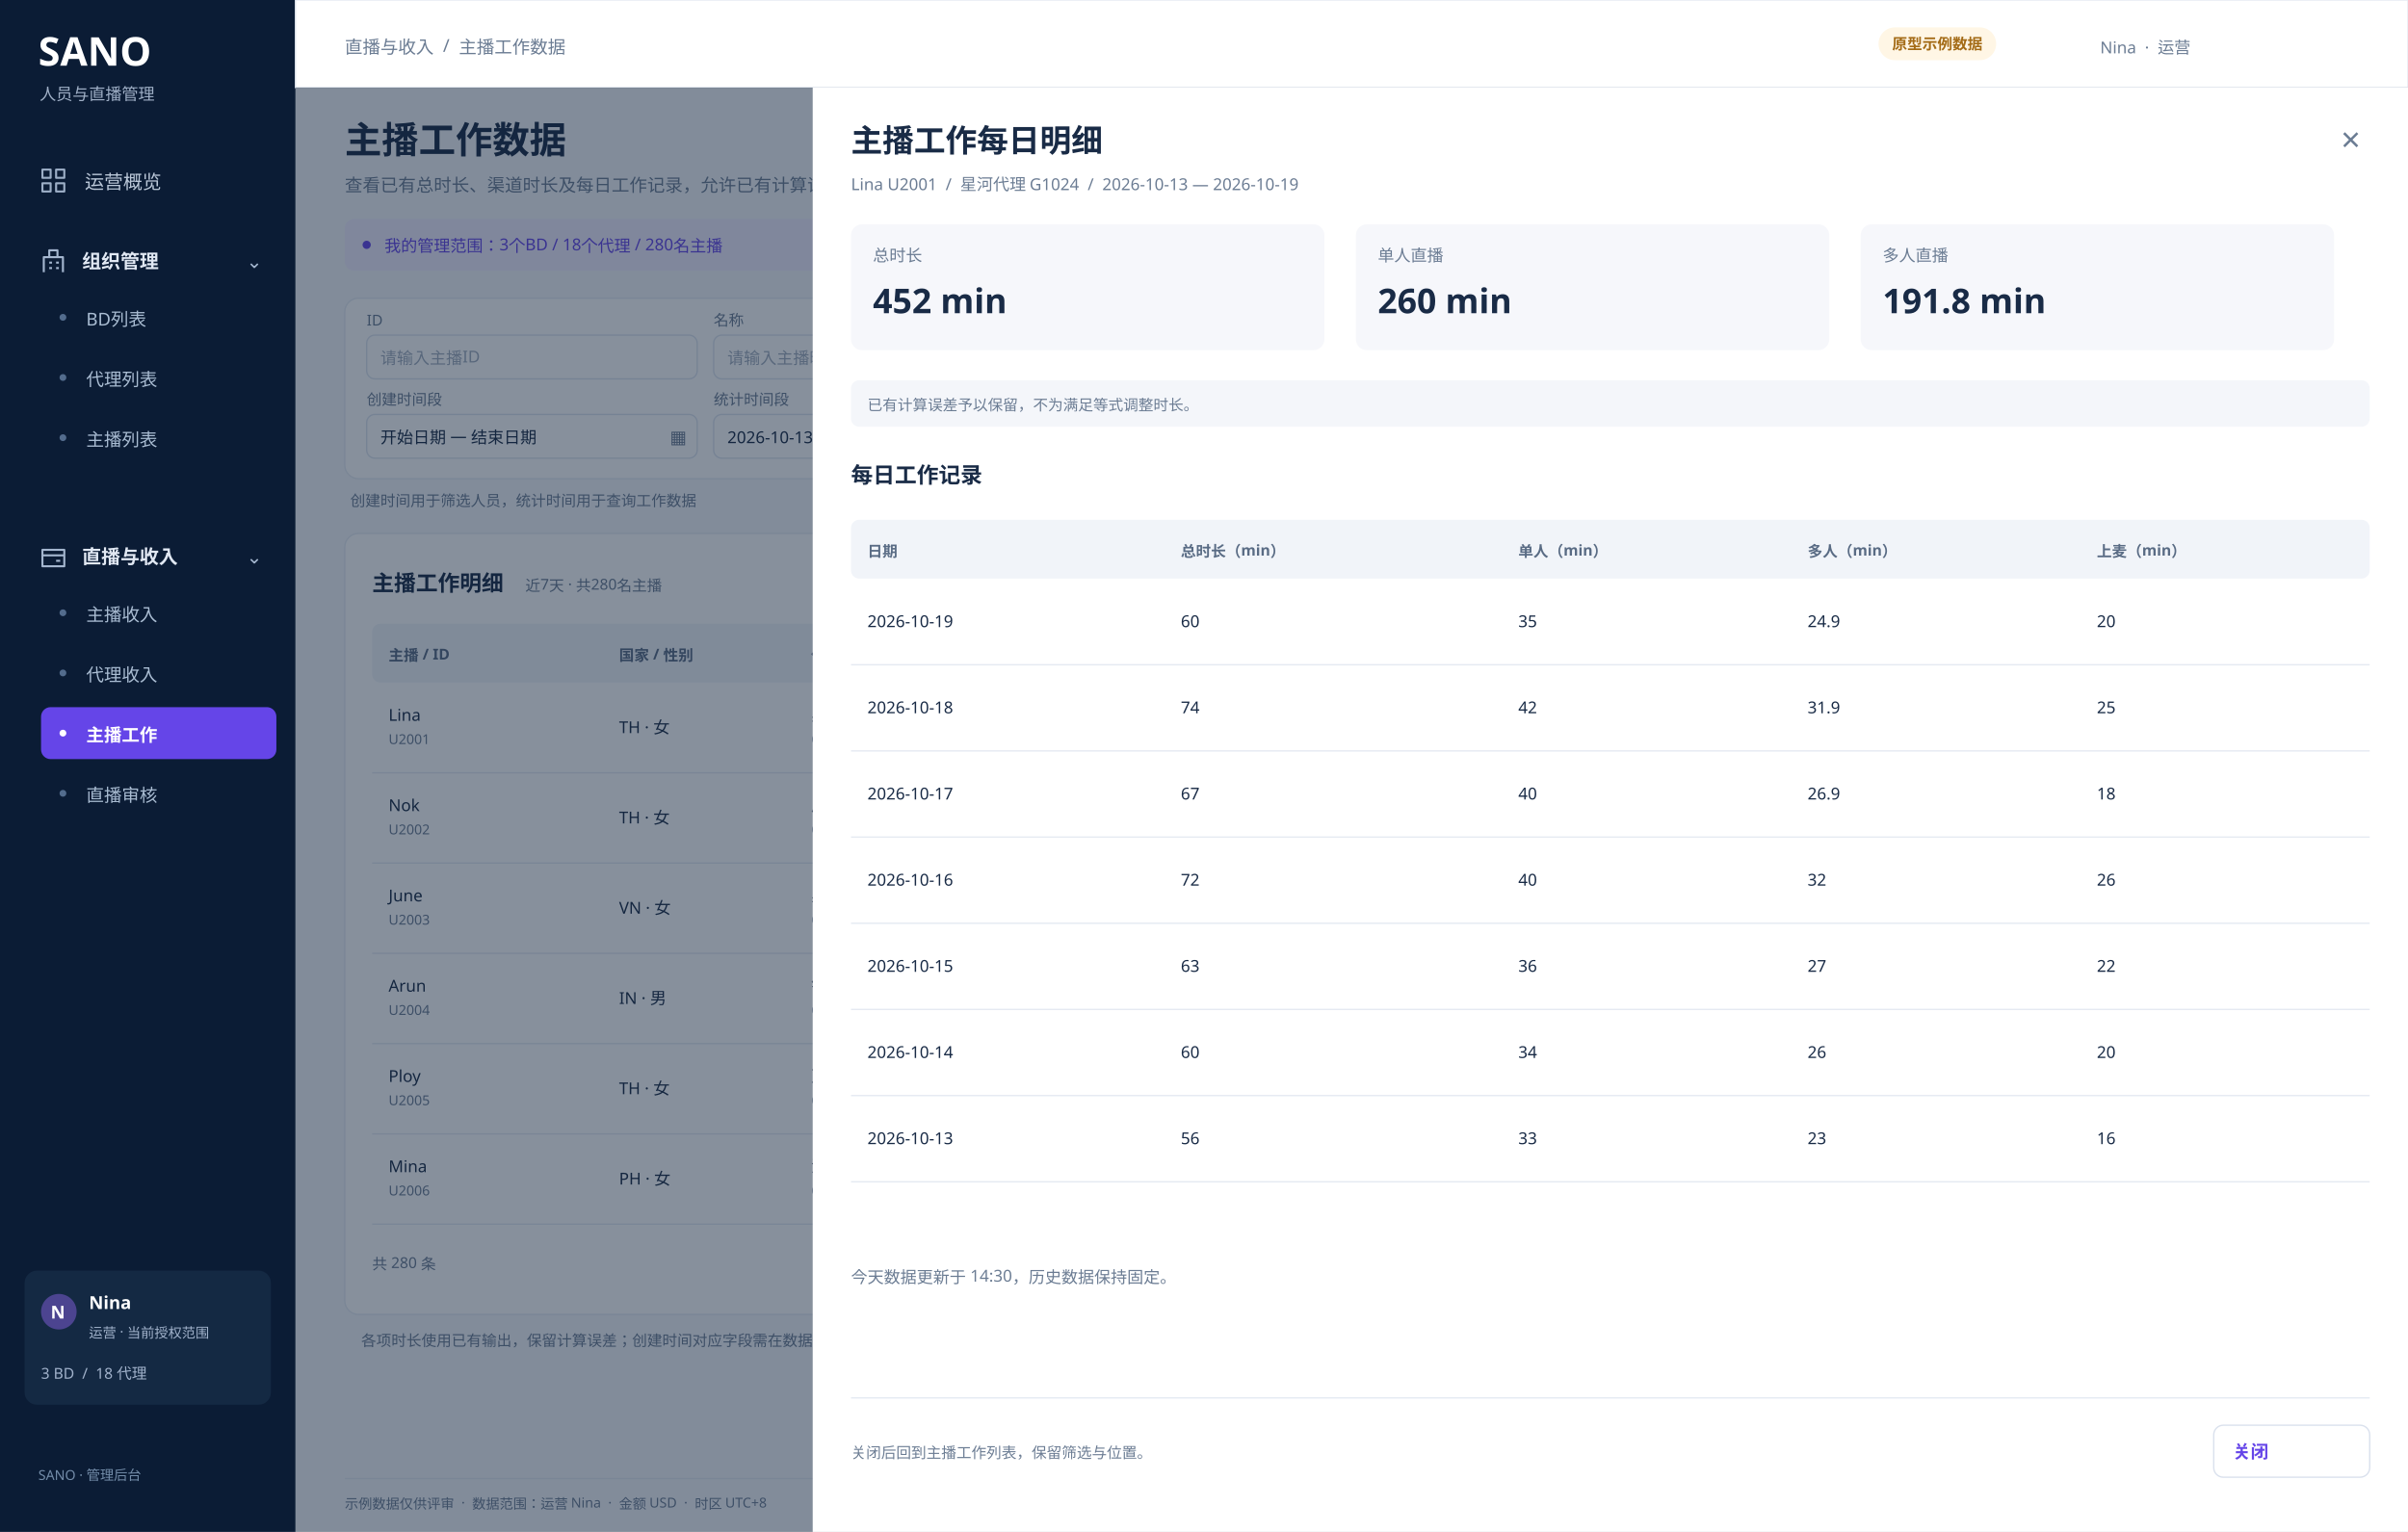
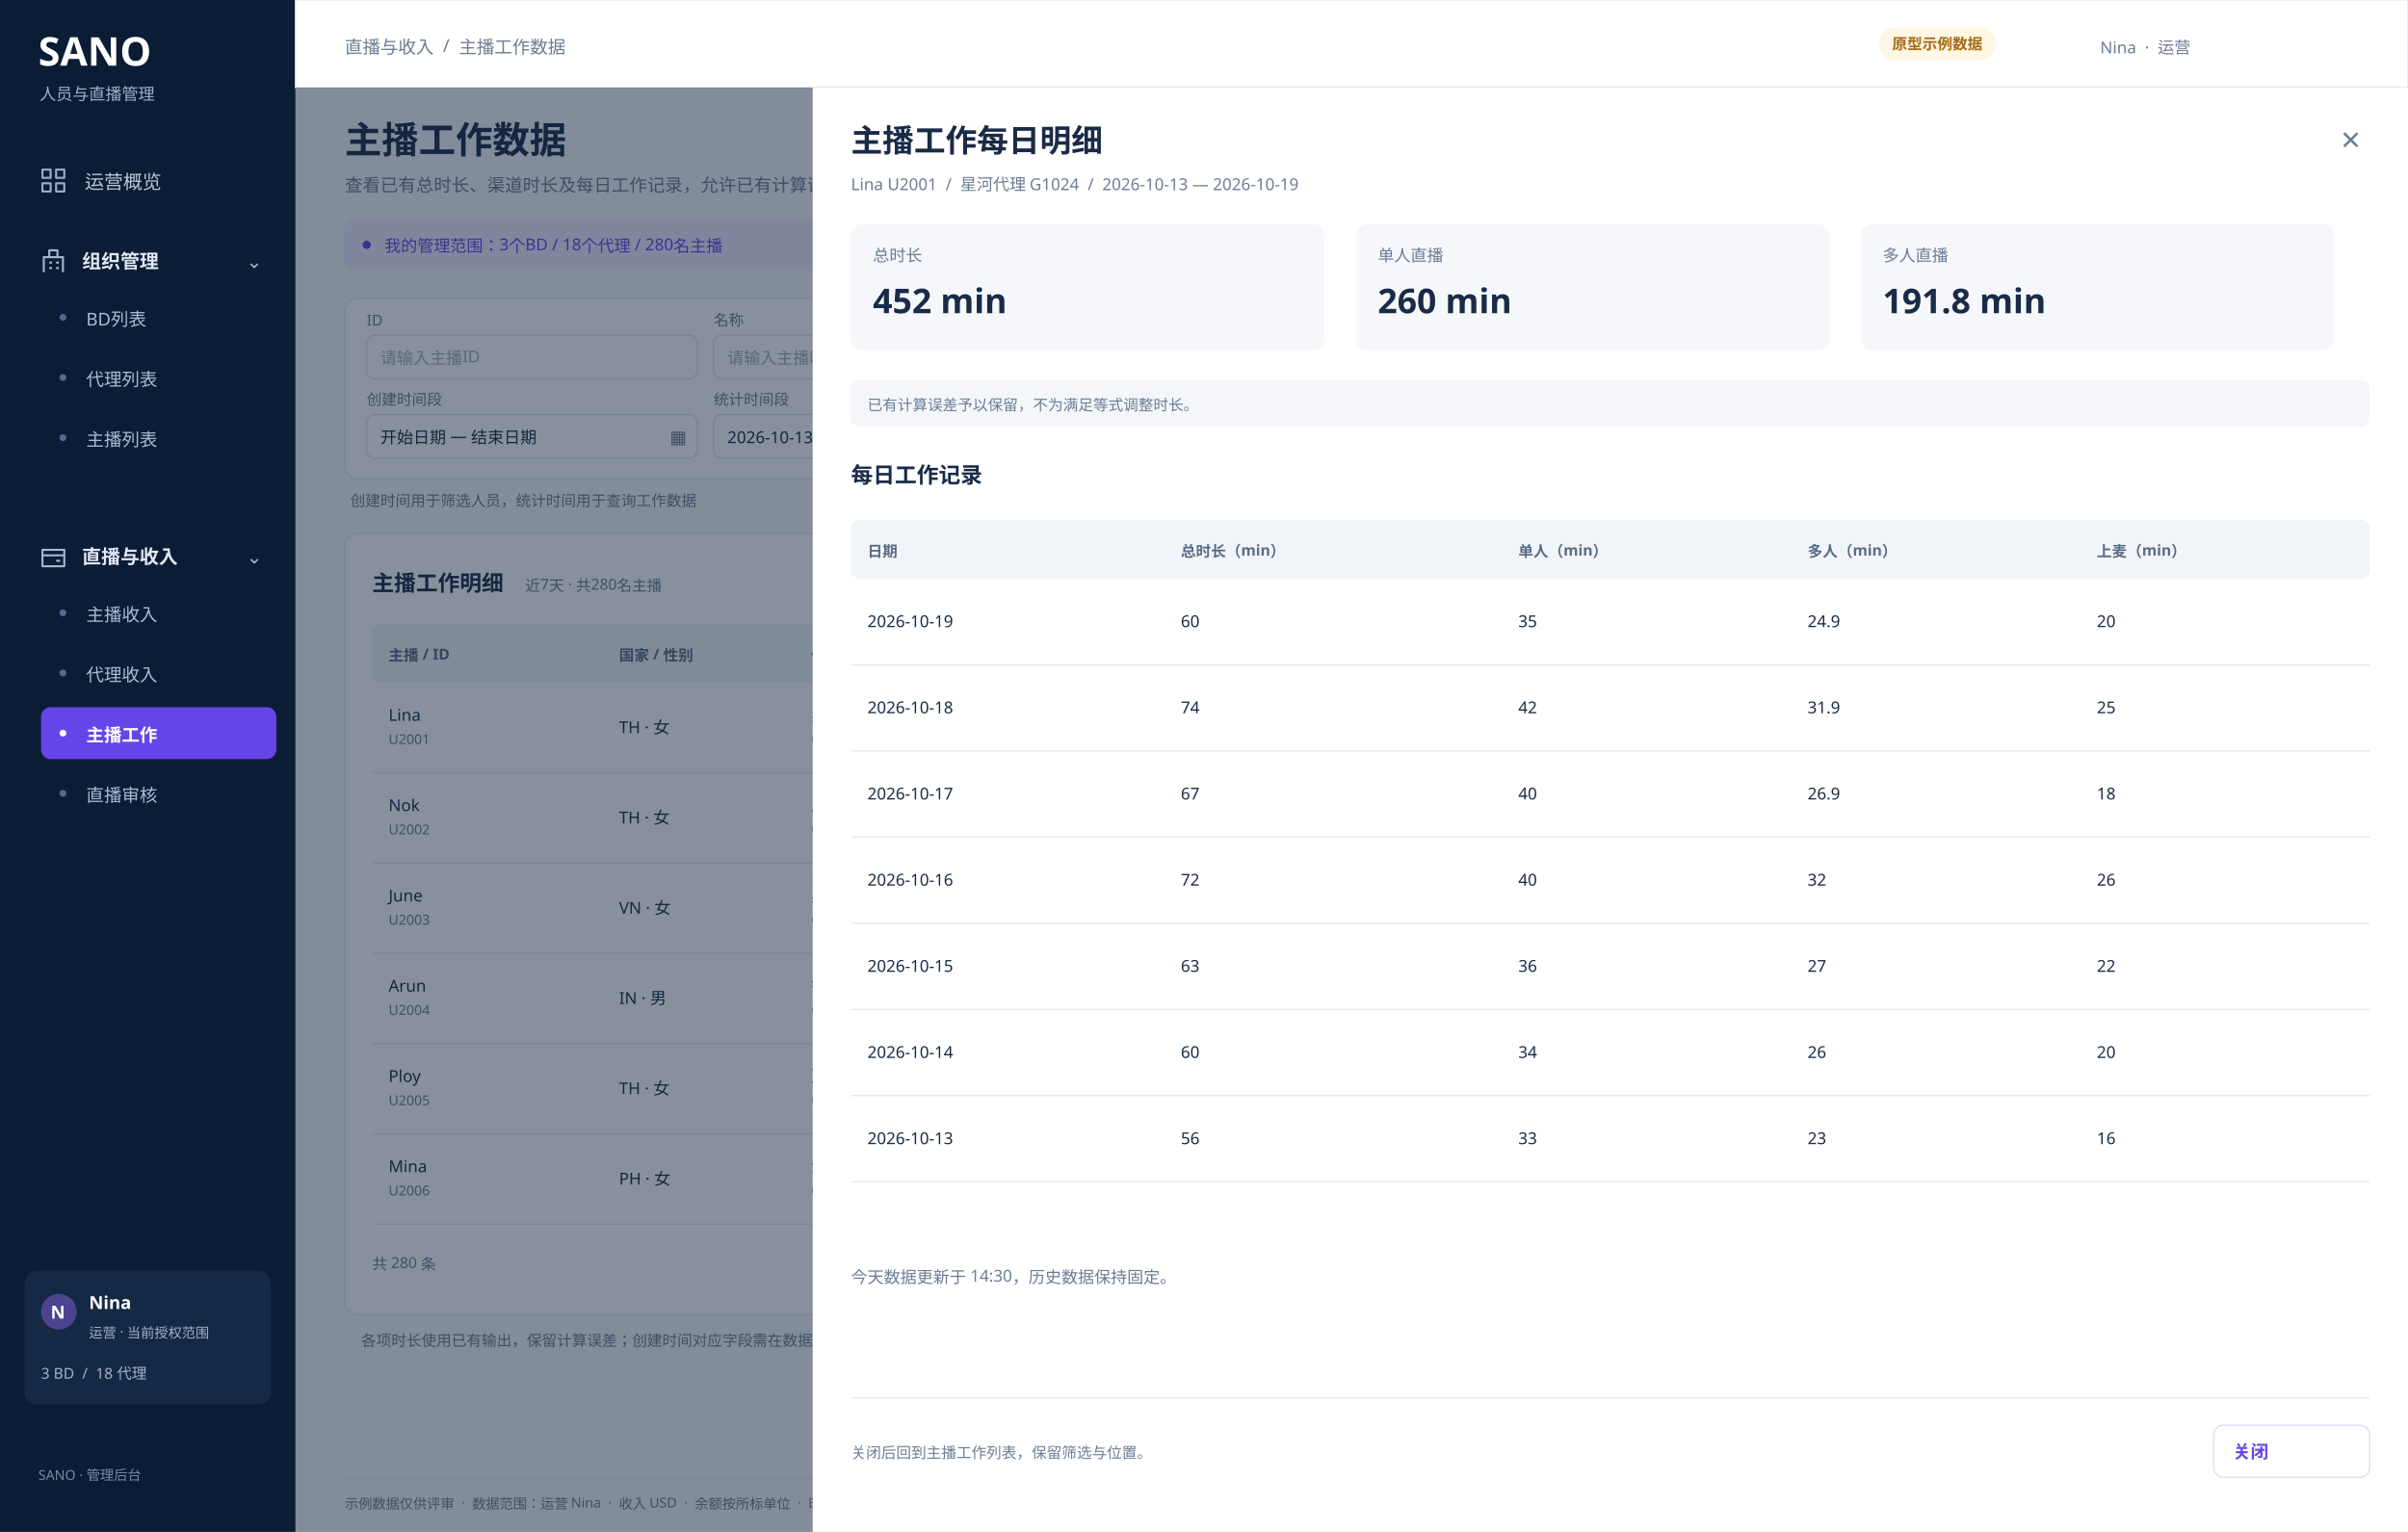
<svg xmlns="http://www.w3.org/2000/svg" width="1760" height="1120" viewBox="0 0 1760 1120">
  <style>text{font-family:"Microsoft YaHei","Segoe UI",sans-serif}a{cursor:pointer}</style>
  <rect x="0" y="0" width="1760" height="1120" rx="0" fill="#F5F7FB" stroke="none" />
  <rect x="0" y="0" width="216" height="1120" rx="0" fill="#0B1C35" stroke="none" />
  <text xml:space="preserve" x="28" y="48" font-size="29" fill="white" font-weight="750">SANO</text>
  <text xml:space="preserve" x="29" y="73" font-size="12" fill="#A0B0C7" font-weight="400">人员与直播管理</text>
  <a href="admin-01-01-01-我的运营概览.svg">
    <path d="M2 2h6v6H2z M12 2h6v6h-6z M2 12h6v6H2z M12 12h6v6h-6z" transform="translate(29,122)" fill="none" stroke="#9CAEC6" stroke-width="1.5" stroke-linejoin="round" />
    <text xml:space="preserve" x="62" y="138" font-size="14" fill="#BBC8D9" font-weight="400">运营概览</text>
  </a>
  <path d="M3 18V7h14v11 M7 7V2h6v5 M7 11h2 M12 11h2 M7 15h2 M12 15h2" transform="translate(29,181)" fill="none" stroke="#A4B6CF" stroke-width="1.5" stroke-linejoin="round" />
  <text xml:space="preserve" x="60" y="196" font-size="14" fill="#E1E8F3" font-weight="600">组织管理</text>
  <text xml:space="preserve" x="180" y="196" font-size="14" fill="#A4B6CF" font-weight="400">⌄</text>
  <a href="admin-02-01-01-BD列表.svg">
    <circle cx="46" cy="232" r="2.5" fill="#536C8D" />
    <text xml:space="preserve" x="63" y="238" font-size="13" fill="#AABDD3" font-weight="400">BD列表</text>
  </a>
  <a href="admin-03-01-01-代理树形列表.svg">
    <circle cx="46" cy="276" r="2.5" fill="#536C8D" />
    <text xml:space="preserve" x="63" y="282" font-size="13" fill="#AABDD3" font-weight="400">代理列表</text>
  </a>
  <a href="admin-04-01-01-主播列表.svg">
    <circle cx="46" cy="320" r="2.5" fill="#536C8D" />
    <text xml:space="preserve" x="63" y="326" font-size="13" fill="#AABDD3" font-weight="400">主播列表</text>
  </a>
  <path d="M2 5h16v12H2z M2 9h16 M12 13h3" transform="translate(29,397)" fill="none" stroke="#A4B6CF" stroke-width="1.5" stroke-linejoin="round" />
  <text xml:space="preserve" x="60" y="412" font-size="14" fill="#E1E8F3" font-weight="600">直播与收入</text>
  <text xml:space="preserve" x="180" y="412" font-size="14" fill="#A4B6CF" font-weight="400">⌄</text>
  <a href="admin-05-01-01-主播收入数据.svg">
    <circle cx="46" cy="448" r="2.5" fill="#536C8D" />
    <text xml:space="preserve" x="63" y="454" font-size="13" fill="#AABDD3" font-weight="400">主播收入</text>
  </a>
  <a href="admin-06-01-01-代理收入数据.svg">
    <circle cx="46" cy="492" r="2.5" fill="#536C8D" />
    <text xml:space="preserve" x="63" y="498" font-size="13" fill="#AABDD3" font-weight="400">代理收入</text>
  </a>
  <a href="admin-07-01-01-主播工作数据.svg">
    <rect x="30" y="517" width="172" height="38" rx="7" fill="#6545E8" stroke="none" />
    <circle cx="46" cy="536" r="2.5" fill="white" />
    <text xml:space="preserve" x="63" y="542" font-size="13" fill="white" font-weight="600">主播工作</text>
  </a>
  <a href="admin-08-01-01-当前直播间列表.svg">
    <circle cx="46" cy="580" r="2.5" fill="#536C8D" />
    <text xml:space="preserve" x="63" y="586" font-size="13" fill="#AABDD3" font-weight="400">直播审核</text>
  </a>
  <rect x="18" y="929" width="180" height="98" rx="9" fill="#142943" stroke="none" />
  <circle cx="43" cy="959" r="13" fill="#4C4490" />
  <text xml:space="preserve" x="37" y="964" font-size="13" fill="white" font-weight="600">N</text>
  <text xml:space="preserve" x="65" y="957" font-size="13" fill="white" font-weight="600">Nina</text>
  <text xml:space="preserve" x="65" y="978" font-size="10" fill="#A1B2CB" font-weight="400">运营 · 当前授权范围</text>
  <text xml:space="preserve" x="30" y="1008" font-size="11" fill="#A1B2CB" font-weight="400">3 BD  /  18 代理</text>
  <text xml:space="preserve" x="28" y="1082" font-size="10" fill="#738CA9" font-weight="400">SANO · 管理后台</text>
  <rect x="216" y="0" width="1544" height="64" rx="0" fill="white" stroke="#E5EAF2" />
  <text xml:space="preserve" x="252" y="39" font-size="13" fill="#6B7C93" font-weight="400">直播与收入  /  主播工作数据</text>
  <rect x="1373" y="20" width="86" height="24" rx="12" fill="#FFF6E5" stroke="none" />
  <text xml:space="preserve" x="1383" y="36" font-size="11" fill="#A46B16" font-weight="550">原型示例数据</text>
  <text xml:space="preserve" x="1535" y="39" font-size="12" fill="#6B7C93" font-weight="400">Nina  ·  运营</text>
  <text xml:space="preserve" x="252" y="112" font-size="27" fill="#192B46" font-weight="700">主播工作数据</text>
  <text xml:space="preserve" x="252" y="140" font-size="13" fill="#6B7C93" font-weight="400">查看已有总时长、渠道时长及每日工作记录，允许已有计算误差</text>
  <rect x="1519" y="89" width="86" height="24" rx="12" fill="#F0EDFF" stroke="none" />
  <text xml:space="preserve" x="1529" y="105" font-size="11" fill="#6545E8" font-weight="550">我的授权范围</text>
  <path d="M252 1081H1724" transform="" stroke="#E5EAF2" fill="none" />
-   <text xml:space="preserve" x="252" y="1103" font-size="10" fill="#6B7C93" font-weight="400">示例数据仅供评审  ·  数据范围：运营 Nina  ·  金额 USD  ·  时区 UTC+8</text>
+   <text xml:space="preserve" x="252" y="1103" font-size="10" fill="#6B7C93" font-weight="400">示例数据仅供评审  ·  数据范围：运营 Nina  ·  收入 USD  ·  余额按所标单位  ·  时区 UTC+8</text>
  <text xml:space="preserve" x="1470" y="1103" font-size="10" fill="#6B7C93" font-weight="400">admin-07-01-02  /  V1</text>
  <rect x="252" y="160" width="1472" height="38" rx="7" fill="#F0EDFF" stroke="none" />
  <circle cx="268" cy="179" r="3" fill="#6545E8" />
  <text xml:space="preserve" x="281" y="184" font-size="12" fill="#6545E8" font-weight="400">我的管理范围：3个BD / 18个代理 / 280名主播</text>
  <text xml:space="preserve" x="1446" y="184" font-size="11" fill="#6B7C93" font-weight="400">今日数据更新于 14:30</text>
  <rect x="252" y="218" width="1472" height="132" rx="10" fill="white" stroke="#E5EAF2" />
  <text xml:space="preserve" x="268" y="238" font-size="11" fill="#6B7C93" font-weight="500">ID</text>
  <rect x="268" y="245" width="241.6" height="32" rx="6" fill="white" stroke="#DDE4EF" />
  <text xml:space="preserve" x="278" y="266" font-size="12" fill="#A0ACBD" font-weight="400">请输入主播ID</text>
  <text xml:space="preserve" x="521.6" y="238" font-size="11" fill="#6B7C93" font-weight="500">名称</text>
  <rect x="521.6" y="245" width="241.6" height="32" rx="6" fill="white" stroke="#DDE4EF" />
  <text xml:space="preserve" x="531.6" y="266" font-size="12" fill="#A0ACBD" font-weight="400">请输入主播昵称</text>
  <text xml:space="preserve" x="775.2" y="238" font-size="11" fill="#6B7C93" font-weight="500">国家代码</text>
  <rect x="775.2" y="245" width="241.6" height="32" rx="6" fill="white" stroke="#DDE4EF" />
  <text xml:space="preserve" x="785.2" y="266" font-size="12" fill="#192B46" font-weight="400">全部</text>
  <text xml:space="preserve" x="996.8" y="266" font-size="13" fill="#6B7C93" font-weight="400">⌄</text>
  <text xml:space="preserve" x="1028.8" y="238" font-size="11" fill="#6B7C93" font-weight="500">性别</text>
  <rect x="1028.8" y="245" width="241.6" height="32" rx="6" fill="white" stroke="#DDE4EF" />
  <text xml:space="preserve" x="1038.8" y="266" font-size="12" fill="#192B46" font-weight="400">全部</text>
  <text xml:space="preserve" x="1250.4" y="266" font-size="13" fill="#6B7C93" font-weight="400">⌄</text>
  <text xml:space="preserve" x="1282.4" y="238" font-size="11" fill="#6B7C93" font-weight="500">所属运营</text>
  <rect x="1282.4" y="245" width="241.6" height="32" rx="6" fill="white" stroke="#DDE4EF" />
  <text xml:space="preserve" x="1292.4" y="266" font-size="12" fill="#192B46" font-weight="400">全部授权负责人</text>
  <text xml:space="preserve" x="1504" y="266" font-size="13" fill="#6B7C93" font-weight="400">⌄</text>
  <text xml:space="preserve" x="268" y="296" font-size="11" fill="#6B7C93" font-weight="500">创建时间段</text>
  <rect x="268" y="303" width="241.6" height="32" rx="6" fill="white" stroke="#DDE4EF" />
  <text xml:space="preserve" x="278" y="324" font-size="12" fill="#192B46" font-weight="400">开始日期 — 结束日期</text>
  <text xml:space="preserve" x="489.6" y="324" font-size="13" fill="#6B7C93" font-weight="400">▦</text>
  <text xml:space="preserve" x="521.6" y="296" font-size="11" fill="#6B7C93" font-weight="500">统计时间段</text>
  <rect x="521.6" y="303" width="241.6" height="32" rx="6" fill="white" stroke="#DDE4EF" />
  <text xml:space="preserve" x="531.6" y="324" font-size="12" fill="#192B46" font-weight="400">2026-10-13 — 2026-10-19</text>
  <text xml:space="preserve" x="743.2" y="324" font-size="13" fill="#6B7C93" font-weight="400">▦</text>
  <rect x="1540" y="303" width="68" height="32" rx="7" fill="white" stroke="#DAE1ED" />
  <text xml:space="preserve" x="1554" y="324" font-size="13" fill="#6545E8" font-weight="550">重置</text>
  <rect x="1620" y="303" width="88" height="32" rx="7" fill="#6545E8" stroke="#6545E8" />
  <text xml:space="preserve" x="1634" y="324" font-size="13" fill="white" font-weight="550">查询</text>
  <text xml:space="preserve" x="256" y="370" font-size="11" fill="#6B7C93" font-weight="400">创建时间用于筛选人员，统计时间用于查询工作数据</text>
  <rect x="252" y="390" width="1472" height="571" rx="10" fill="white" stroke="#E5EAF2" />
  <text xml:space="preserve" x="272" y="432" font-size="16" fill="#192B46" font-weight="650">主播工作明细</text>
  <text xml:space="preserve" x="384" y="432" font-size="11" fill="#6B7C93" font-weight="400">近7天 · 共280名主播</text>
  <rect x="272" y="456" width="1432" height="43" rx="6" fill="#F1F4F9" stroke="none" />
  <text xml:space="preserve" x="284" y="483" font-size="11" fill="#596B84" font-weight="600">主播 / ID</text>
  <text xml:space="preserve" x="452.471" y="483" font-size="11" fill="#596B84" font-weight="600">国家 / 性别</text>
  <text xml:space="preserve" x="592.863" y="483" font-size="11" fill="#596B84" font-weight="600">代理 / ID</text>
  <text xml:space="preserve" x="789.412" y="483" font-size="11" fill="#596B84" font-weight="600">所属运营</text>
  <text xml:space="preserve" x="957.882" y="483" font-size="11" fill="#596B84" font-weight="600">身份</text>
  <text xml:space="preserve" x="1112.314" y="483" font-size="11" fill="#596B84" font-weight="600">总时长（min）</text>
  <text xml:space="preserve" x="1280.784" y="483" font-size="11" fill="#596B84" font-weight="600">单人（min）</text>
  <text xml:space="preserve" x="1421.176" y="483" font-size="11" fill="#596B84" font-weight="600">多人（min）</text>
  <text xml:space="preserve" x="1561.569" y="483" font-size="11" fill="#596B84" font-weight="600">操作</text>
  <path d="M272 565H1704" transform="" stroke="#E5EAF2" fill="none" />
  <a href="admin-04-02-01-主播详情.svg">
    <text xml:space="preserve" x="284" y="527" font-size="12" fill="#192B46" font-weight="400">Lina</text>
    <text xml:space="preserve" x="284" y="544" font-size="10" fill="#6B7C93" font-weight="400">U2001</text>
  </a>
  <text xml:space="preserve" x="452.471" y="536" font-size="12" fill="#192B46" font-weight="400">TH · 女</text>
  <text xml:space="preserve" x="592.863" y="527" font-size="12" fill="#192B46" font-weight="400">星河代理</text>
  <text xml:space="preserve" x="592.863" y="544" font-size="10" fill="#6B7C93" font-weight="400">G1024</text>
  <text xml:space="preserve" x="789.412" y="536" font-size="12" fill="#192B46" font-weight="400">Evan · BD</text>
  <text xml:space="preserve" x="957.882" y="536" font-size="12" fill="#6545E8" font-weight="400">超级主播</text>
  <text xml:space="preserve" x="1112.314" y="536" font-size="12" fill="#192B46" font-weight="400">452</text>
  <text xml:space="preserve" x="1280.784" y="536" font-size="12" fill="#192B46" font-weight="400">260</text>
  <text xml:space="preserve" x="1421.176" y="536" font-size="12" fill="#192B46" font-weight="400">191.8</text>
  <a href="admin-07-01-02-主播工作每日明细抽屉.svg">
    <text xml:space="preserve" x="1561.569" y="536" font-size="12" fill="#6545E8" font-weight="400">查看详情 →</text>
  </a>
  <path d="M272 631H1704" transform="" stroke="#E5EAF2" fill="none" />
  <a href="admin-04-02-01-主播详情.svg">
    <text xml:space="preserve" x="284" y="593" font-size="12" fill="#192B46" font-weight="400">Nok</text>
    <text xml:space="preserve" x="284" y="610" font-size="10" fill="#6B7C93" font-weight="400">U2002</text>
  </a>
  <text xml:space="preserve" x="452.471" y="602" font-size="12" fill="#192B46" font-weight="400">TH · 女</text>
  <text xml:space="preserve" x="592.863" y="593" font-size="12" fill="#192B46" font-weight="400">晨星代理</text>
  <text xml:space="preserve" x="592.863" y="610" font-size="10" fill="#6B7C93" font-weight="400">G1101</text>
  <text xml:space="preserve" x="789.412" y="602" font-size="12" fill="#192B46" font-weight="400">Evan · BD</text>
  <text xml:space="preserve" x="957.882" y="602" font-size="12" fill="#192B46" font-weight="400">优质主播</text>
  <text xml:space="preserve" x="1112.314" y="602" font-size="12" fill="#192B46" font-weight="400">380</text>
  <text xml:space="preserve" x="1280.784" y="602" font-size="12" fill="#192B46" font-weight="400">210</text>
  <text xml:space="preserve" x="1421.176" y="602" font-size="12" fill="#192B46" font-weight="400">169.8</text>
  <a href="admin-07-01-02-主播工作每日明细抽屉.svg">
    <text xml:space="preserve" x="1561.569" y="602" font-size="12" fill="#6545E8" font-weight="400">查看详情 →</text>
  </a>
  <path d="M272 697H1704" transform="" stroke="#E5EAF2" fill="none" />
  <a href="admin-04-02-01-主播详情.svg">
    <text xml:space="preserve" x="284" y="659" font-size="12" fill="#192B46" font-weight="400">June</text>
    <text xml:space="preserve" x="284" y="676" font-size="10" fill="#6B7C93" font-weight="400">U2003</text>
  </a>
  <text xml:space="preserve" x="452.471" y="668" font-size="12" fill="#192B46" font-weight="400">VN · 女</text>
  <text xml:space="preserve" x="592.863" y="659" font-size="12" fill="#192B46" font-weight="400">星芒代理</text>
  <text xml:space="preserve" x="592.863" y="676" font-size="10" fill="#6B7C93" font-weight="400">G1201</text>
  <text xml:space="preserve" x="789.412" y="668" font-size="12" fill="#192B46" font-weight="400">Evan · BD</text>
  <text xml:space="preserve" x="957.882" y="668" font-size="12" fill="#192B46" font-weight="400">主播</text>
  <text xml:space="preserve" x="1112.314" y="668" font-size="12" fill="#192B46" font-weight="400">325</text>
  <text xml:space="preserve" x="1280.784" y="668" font-size="12" fill="#192B46" font-weight="400">180</text>
  <text xml:space="preserve" x="1421.176" y="668" font-size="12" fill="#192B46" font-weight="400">145.1</text>
  <a href="admin-07-01-02-主播工作每日明细抽屉.svg">
    <text xml:space="preserve" x="1561.569" y="668" font-size="12" fill="#6545E8" font-weight="400">查看详情 →</text>
  </a>
  <path d="M272 763H1704" transform="" stroke="#E5EAF2" fill="none" />
  <a href="admin-04-02-01-主播详情.svg">
    <text xml:space="preserve" x="284" y="725" font-size="12" fill="#192B46" font-weight="400">Arun</text>
    <text xml:space="preserve" x="284" y="742" font-size="10" fill="#6B7C93" font-weight="400">U2004</text>
  </a>
  <text xml:space="preserve" x="452.471" y="734" font-size="12" fill="#192B46" font-weight="400">IN · 男</text>
  <text xml:space="preserve" x="592.863" y="725" font-size="12" fill="#192B46" font-weight="400">银河代理</text>
  <text xml:space="preserve" x="592.863" y="742" font-size="10" fill="#6B7C93" font-weight="400">G2100</text>
  <text xml:space="preserve" x="789.412" y="734" font-size="12" fill="#192B46" font-weight="400">Aria · BD</text>
  <text xml:space="preserve" x="957.882" y="734" font-size="12" fill="#192B46" font-weight="400">主播</text>
  <text xml:space="preserve" x="1112.314" y="734" font-size="12" fill="#192B46" font-weight="400">288</text>
  <text xml:space="preserve" x="1280.784" y="734" font-size="12" fill="#192B46" font-weight="400">160</text>
  <text xml:space="preserve" x="1421.176" y="734" font-size="12" fill="#192B46" font-weight="400">127.9</text>
  <a href="admin-07-01-02-主播工作每日明细抽屉.svg">
    <text xml:space="preserve" x="1561.569" y="734" font-size="12" fill="#6545E8" font-weight="400">查看详情 →</text>
  </a>
  <path d="M272 829H1704" transform="" stroke="#E5EAF2" fill="none" />
  <a href="admin-04-02-01-主播详情.svg">
    <text xml:space="preserve" x="284" y="791" font-size="12" fill="#192B46" font-weight="400">Ploy</text>
    <text xml:space="preserve" x="284" y="808" font-size="10" fill="#6B7C93" font-weight="400">U2005</text>
  </a>
  <text xml:space="preserve" x="452.471" y="800" font-size="12" fill="#192B46" font-weight="400">TH · 女</text>
  <text xml:space="preserve" x="592.863" y="791" font-size="12" fill="#192B46" font-weight="400">蓝湾代理</text>
  <text xml:space="preserve" x="592.863" y="808" font-size="10" fill="#6B7C93" font-weight="400">G3100</text>
  <text xml:space="preserve" x="789.412" y="800" font-size="12" fill="#192B46" font-weight="400">Nina · 运营</text>
  <text xml:space="preserve" x="957.882" y="800" font-size="12" fill="#192B46" font-weight="400">优质主播</text>
  <text xml:space="preserve" x="1112.314" y="800" font-size="12" fill="#192B46" font-weight="400">240</text>
  <text xml:space="preserve" x="1280.784" y="800" font-size="12" fill="#192B46" font-weight="400">130</text>
  <text xml:space="preserve" x="1421.176" y="800" font-size="12" fill="#192B46" font-weight="400">109.9</text>
  <a href="admin-07-01-02-主播工作每日明细抽屉.svg">
    <text xml:space="preserve" x="1561.569" y="800" font-size="12" fill="#6545E8" font-weight="400">查看详情 →</text>
  </a>
  <path d="M272 895H1704" transform="" stroke="#E5EAF2" fill="none" />
  <a href="admin-04-02-01-主播详情.svg">
    <text xml:space="preserve" x="284" y="857" font-size="12" fill="#192B46" font-weight="400">Mina</text>
    <text xml:space="preserve" x="284" y="874" font-size="10" fill="#6B7C93" font-weight="400">U2006</text>
  </a>
  <text xml:space="preserve" x="452.471" y="866" font-size="12" fill="#192B46" font-weight="400">PH · 女</text>
  <text xml:space="preserve" x="592.863" y="857" font-size="12" fill="#192B46" font-weight="400">海蓝代理</text>
  <text xml:space="preserve" x="592.863" y="874" font-size="10" fill="#6B7C93" font-weight="400">G3200</text>
  <text xml:space="preserve" x="789.412" y="866" font-size="12" fill="#192B46" font-weight="400">Max · BD</text>
  <text xml:space="preserve" x="957.882" y="866" font-size="12" fill="#192B46" font-weight="400">主播</text>
  <text xml:space="preserve" x="1112.314" y="866" font-size="12" fill="#192B46" font-weight="400">216</text>
  <text xml:space="preserve" x="1280.784" y="866" font-size="12" fill="#192B46" font-weight="400">110</text>
  <text xml:space="preserve" x="1421.176" y="866" font-size="12" fill="#192B46" font-weight="400">105.9</text>
  <a href="admin-07-01-02-主播工作每日明细抽屉.svg">
    <text xml:space="preserve" x="1561.569" y="866" font-size="12" fill="#6545E8" font-weight="400">查看详情 →</text>
  </a>
  <text xml:space="preserve" x="272" y="928" font-size="11" fill="#6B7C93" font-weight="400">共 280 条</text>
  <text xml:space="preserve" x="1394" y="928" font-size="15" fill="#6B7C93" font-weight="400">‹</text>
  <rect x="1420" y="910" width="26.16" height="24" rx="12" fill="#F0EDFF" stroke="none" />
  <text xml:space="preserve" x="1430" y="926" font-size="11" fill="#6545E8" font-weight="550">1</text>
  <text xml:space="preserve" x="1470" y="928" font-size="12" fill="#6B7C93" font-weight="400">2    3    …    ›</text>
  <rect x="1580" y="907" width="124" height="32" rx="6" fill="white" stroke="#E5EAF2" />
  <text xml:space="preserve" x="1593" y="928" font-size="11" fill="#6B7C93" font-weight="400">20 条 / 页  ⌄</text>
  <rect x="252" y="962" width="1472" height="34" rx="6" fill="#F4F6FA" stroke="none" />
  <text xml:space="preserve" x="264" y="984" font-size="11" fill="#6B7C93" font-weight="400">各项时长使用已有输出，保留计算误差；创建时间对应字段需在数据对接时确认。</text>
  <a href="admin-07-01-01-主播工作数据.svg">
    <rect x="216" y="64" width="1544" height="1056" rx="0" fill="#10223B80" stroke="none" />
  </a>
  <rect x="594" y="64" width="1166" height="1056" rx="0" fill="white" stroke="none" />
  <text xml:space="preserve" x="622" y="111" font-size="23" fill="#192B46" font-weight="650">主播工作每日明细</text>
  <text xml:space="preserve" x="622" y="139" font-size="12" fill="#6B7C93" font-weight="400">Lina U2001  /  星河代理 G1024  /  2026-10-13 — 2026-10-19</text>
  <a href="admin-07-01-01-主播工作数据.svg">
    <text xml:space="preserve" x="1711" y="111" font-size="25" fill="#6B7C93" font-weight="400">×</text>
  </a>
  <rect x="622" y="164" width="346" height="92" rx="8" fill="#F6F7FB" stroke="none" />
  <text xml:space="preserve" x="638" y="191" font-size="12" fill="#6B7C93" font-weight="400">总时长</text>
  <text xml:space="preserve" x="638" y="229" font-size="25" fill="#192B46" font-weight="650">452 min</text>
  <rect x="991" y="164" width="346" height="92" rx="8" fill="#F6F7FB" stroke="none" />
  <text xml:space="preserve" x="1007" y="191" font-size="12" fill="#6B7C93" font-weight="400">单人直播</text>
  <text xml:space="preserve" x="1007" y="229" font-size="25" fill="#192B46" font-weight="650">260 min</text>
  <rect x="1360" y="164" width="346" height="92" rx="8" fill="#F6F7FB" stroke="none" />
  <text xml:space="preserve" x="1376" y="191" font-size="12" fill="#6B7C93" font-weight="400">多人直播</text>
  <text xml:space="preserve" x="1376" y="229" font-size="25" fill="#192B46" font-weight="650">191.8 min</text>
  <rect x="622" y="278" width="1110" height="34" rx="6" fill="#F4F6FA" stroke="none" />
  <text xml:space="preserve" x="634" y="300" font-size="11" fill="#6B7C93" font-weight="400">已有计算误差予以保留，不为满足等式调整时长。</text>
  <text xml:space="preserve" x="622" y="353" font-size="16" fill="#192B46" font-weight="600">每日工作记录</text>
  <rect x="622" y="380" width="1110" height="43" rx="6" fill="#F1F4F9" stroke="none" />
  <text xml:space="preserve" x="634" y="407" font-size="11" fill="#596B84" font-weight="600">日期</text>
  <text xml:space="preserve" x="863.048" y="407" font-size="11" fill="#596B84" font-weight="600">总时长（min）</text>
  <text xml:space="preserve" x="1109.714" y="407" font-size="11" fill="#596B84" font-weight="600">单人（min）</text>
  <text xml:space="preserve" x="1321.143" y="407" font-size="11" fill="#596B84" font-weight="600">多人（min）</text>
  <text xml:space="preserve" x="1532.571" y="407" font-size="11" fill="#596B84" font-weight="600">上麦（min）</text>
  <path d="M622 486H1732" transform="" stroke="#E5EAF2" fill="none" />
  <text xml:space="preserve" x="634" y="458.5" font-size="12" fill="#192B46" font-weight="400">2026-10-19</text>
  <text xml:space="preserve" x="863.048" y="458.5" font-size="12" fill="#192B46" font-weight="400">60</text>
  <text xml:space="preserve" x="1109.714" y="458.5" font-size="12" fill="#192B46" font-weight="400">35</text>
  <text xml:space="preserve" x="1321.143" y="458.5" font-size="12" fill="#192B46" font-weight="400">24.9</text>
  <text xml:space="preserve" x="1532.571" y="458.5" font-size="12" fill="#192B46" font-weight="400">20</text>
  <path d="M622 549H1732" transform="" stroke="#E5EAF2" fill="none" />
  <text xml:space="preserve" x="634" y="521.5" font-size="12" fill="#192B46" font-weight="400">2026-10-18</text>
  <text xml:space="preserve" x="863.048" y="521.5" font-size="12" fill="#192B46" font-weight="400">74</text>
  <text xml:space="preserve" x="1109.714" y="521.5" font-size="12" fill="#192B46" font-weight="400">42</text>
  <text xml:space="preserve" x="1321.143" y="521.5" font-size="12" fill="#192B46" font-weight="400">31.9</text>
  <text xml:space="preserve" x="1532.571" y="521.5" font-size="12" fill="#192B46" font-weight="400">25</text>
  <path d="M622 612H1732" transform="" stroke="#E5EAF2" fill="none" />
  <text xml:space="preserve" x="634" y="584.5" font-size="12" fill="#192B46" font-weight="400">2026-10-17</text>
  <text xml:space="preserve" x="863.048" y="584.5" font-size="12" fill="#192B46" font-weight="400">67</text>
  <text xml:space="preserve" x="1109.714" y="584.5" font-size="12" fill="#192B46" font-weight="400">40</text>
  <text xml:space="preserve" x="1321.143" y="584.5" font-size="12" fill="#192B46" font-weight="400">26.9</text>
  <text xml:space="preserve" x="1532.571" y="584.5" font-size="12" fill="#192B46" font-weight="400">18</text>
  <path d="M622 675H1732" transform="" stroke="#E5EAF2" fill="none" />
  <text xml:space="preserve" x="634" y="647.5" font-size="12" fill="#192B46" font-weight="400">2026-10-16</text>
  <text xml:space="preserve" x="863.048" y="647.5" font-size="12" fill="#192B46" font-weight="400">72</text>
  <text xml:space="preserve" x="1109.714" y="647.5" font-size="12" fill="#192B46" font-weight="400">40</text>
  <text xml:space="preserve" x="1321.143" y="647.5" font-size="12" fill="#192B46" font-weight="400">32</text>
  <text xml:space="preserve" x="1532.571" y="647.5" font-size="12" fill="#192B46" font-weight="400">26</text>
  <path d="M622 738H1732" transform="" stroke="#E5EAF2" fill="none" />
  <text xml:space="preserve" x="634" y="710.5" font-size="12" fill="#192B46" font-weight="400">2026-10-15</text>
  <text xml:space="preserve" x="863.048" y="710.5" font-size="12" fill="#192B46" font-weight="400">63</text>
  <text xml:space="preserve" x="1109.714" y="710.5" font-size="12" fill="#192B46" font-weight="400">36</text>
  <text xml:space="preserve" x="1321.143" y="710.5" font-size="12" fill="#192B46" font-weight="400">27</text>
  <text xml:space="preserve" x="1532.571" y="710.5" font-size="12" fill="#192B46" font-weight="400">22</text>
  <path d="M622 801H1732" transform="" stroke="#E5EAF2" fill="none" />
  <text xml:space="preserve" x="634" y="773.5" font-size="12" fill="#192B46" font-weight="400">2026-10-14</text>
  <text xml:space="preserve" x="863.048" y="773.5" font-size="12" fill="#192B46" font-weight="400">60</text>
  <text xml:space="preserve" x="1109.714" y="773.5" font-size="12" fill="#192B46" font-weight="400">34</text>
  <text xml:space="preserve" x="1321.143" y="773.5" font-size="12" fill="#192B46" font-weight="400">26</text>
  <text xml:space="preserve" x="1532.571" y="773.5" font-size="12" fill="#192B46" font-weight="400">20</text>
  <path d="M622 864H1732" transform="" stroke="#E5EAF2" fill="none" />
  <text xml:space="preserve" x="634" y="836.5" font-size="12" fill="#192B46" font-weight="400">2026-10-13</text>
  <text xml:space="preserve" x="863.048" y="836.5" font-size="12" fill="#192B46" font-weight="400">56</text>
  <text xml:space="preserve" x="1109.714" y="836.5" font-size="12" fill="#192B46" font-weight="400">33</text>
  <text xml:space="preserve" x="1321.143" y="836.5" font-size="12" fill="#192B46" font-weight="400">23</text>
  <text xml:space="preserve" x="1532.571" y="836.5" font-size="12" fill="#192B46" font-weight="400">16</text>
  <text xml:space="preserve" x="622" y="938" font-size="12" fill="#6B7C93" font-weight="400">今天数据更新于 14:30，历史数据保持固定。</text>
  <path d="M622 1022H1732" transform="" stroke="#E5EAF2" fill="none" />
  <text xml:space="preserve" x="622" y="1066" font-size="11" fill="#6B7C93" font-weight="400">关闭后回到主播工作列表，保留筛选与位置。</text>
  <a href="admin-07-01-01-主播工作数据.svg">
    <rect x="1618" y="1042" width="114" height="38" rx="7" fill="white" stroke="#DAE1ED" />
    <text xml:space="preserve" x="1632" y="1066" font-size="13" fill="#6545E8" font-weight="550">关闭</text>
  </a>
</svg>
